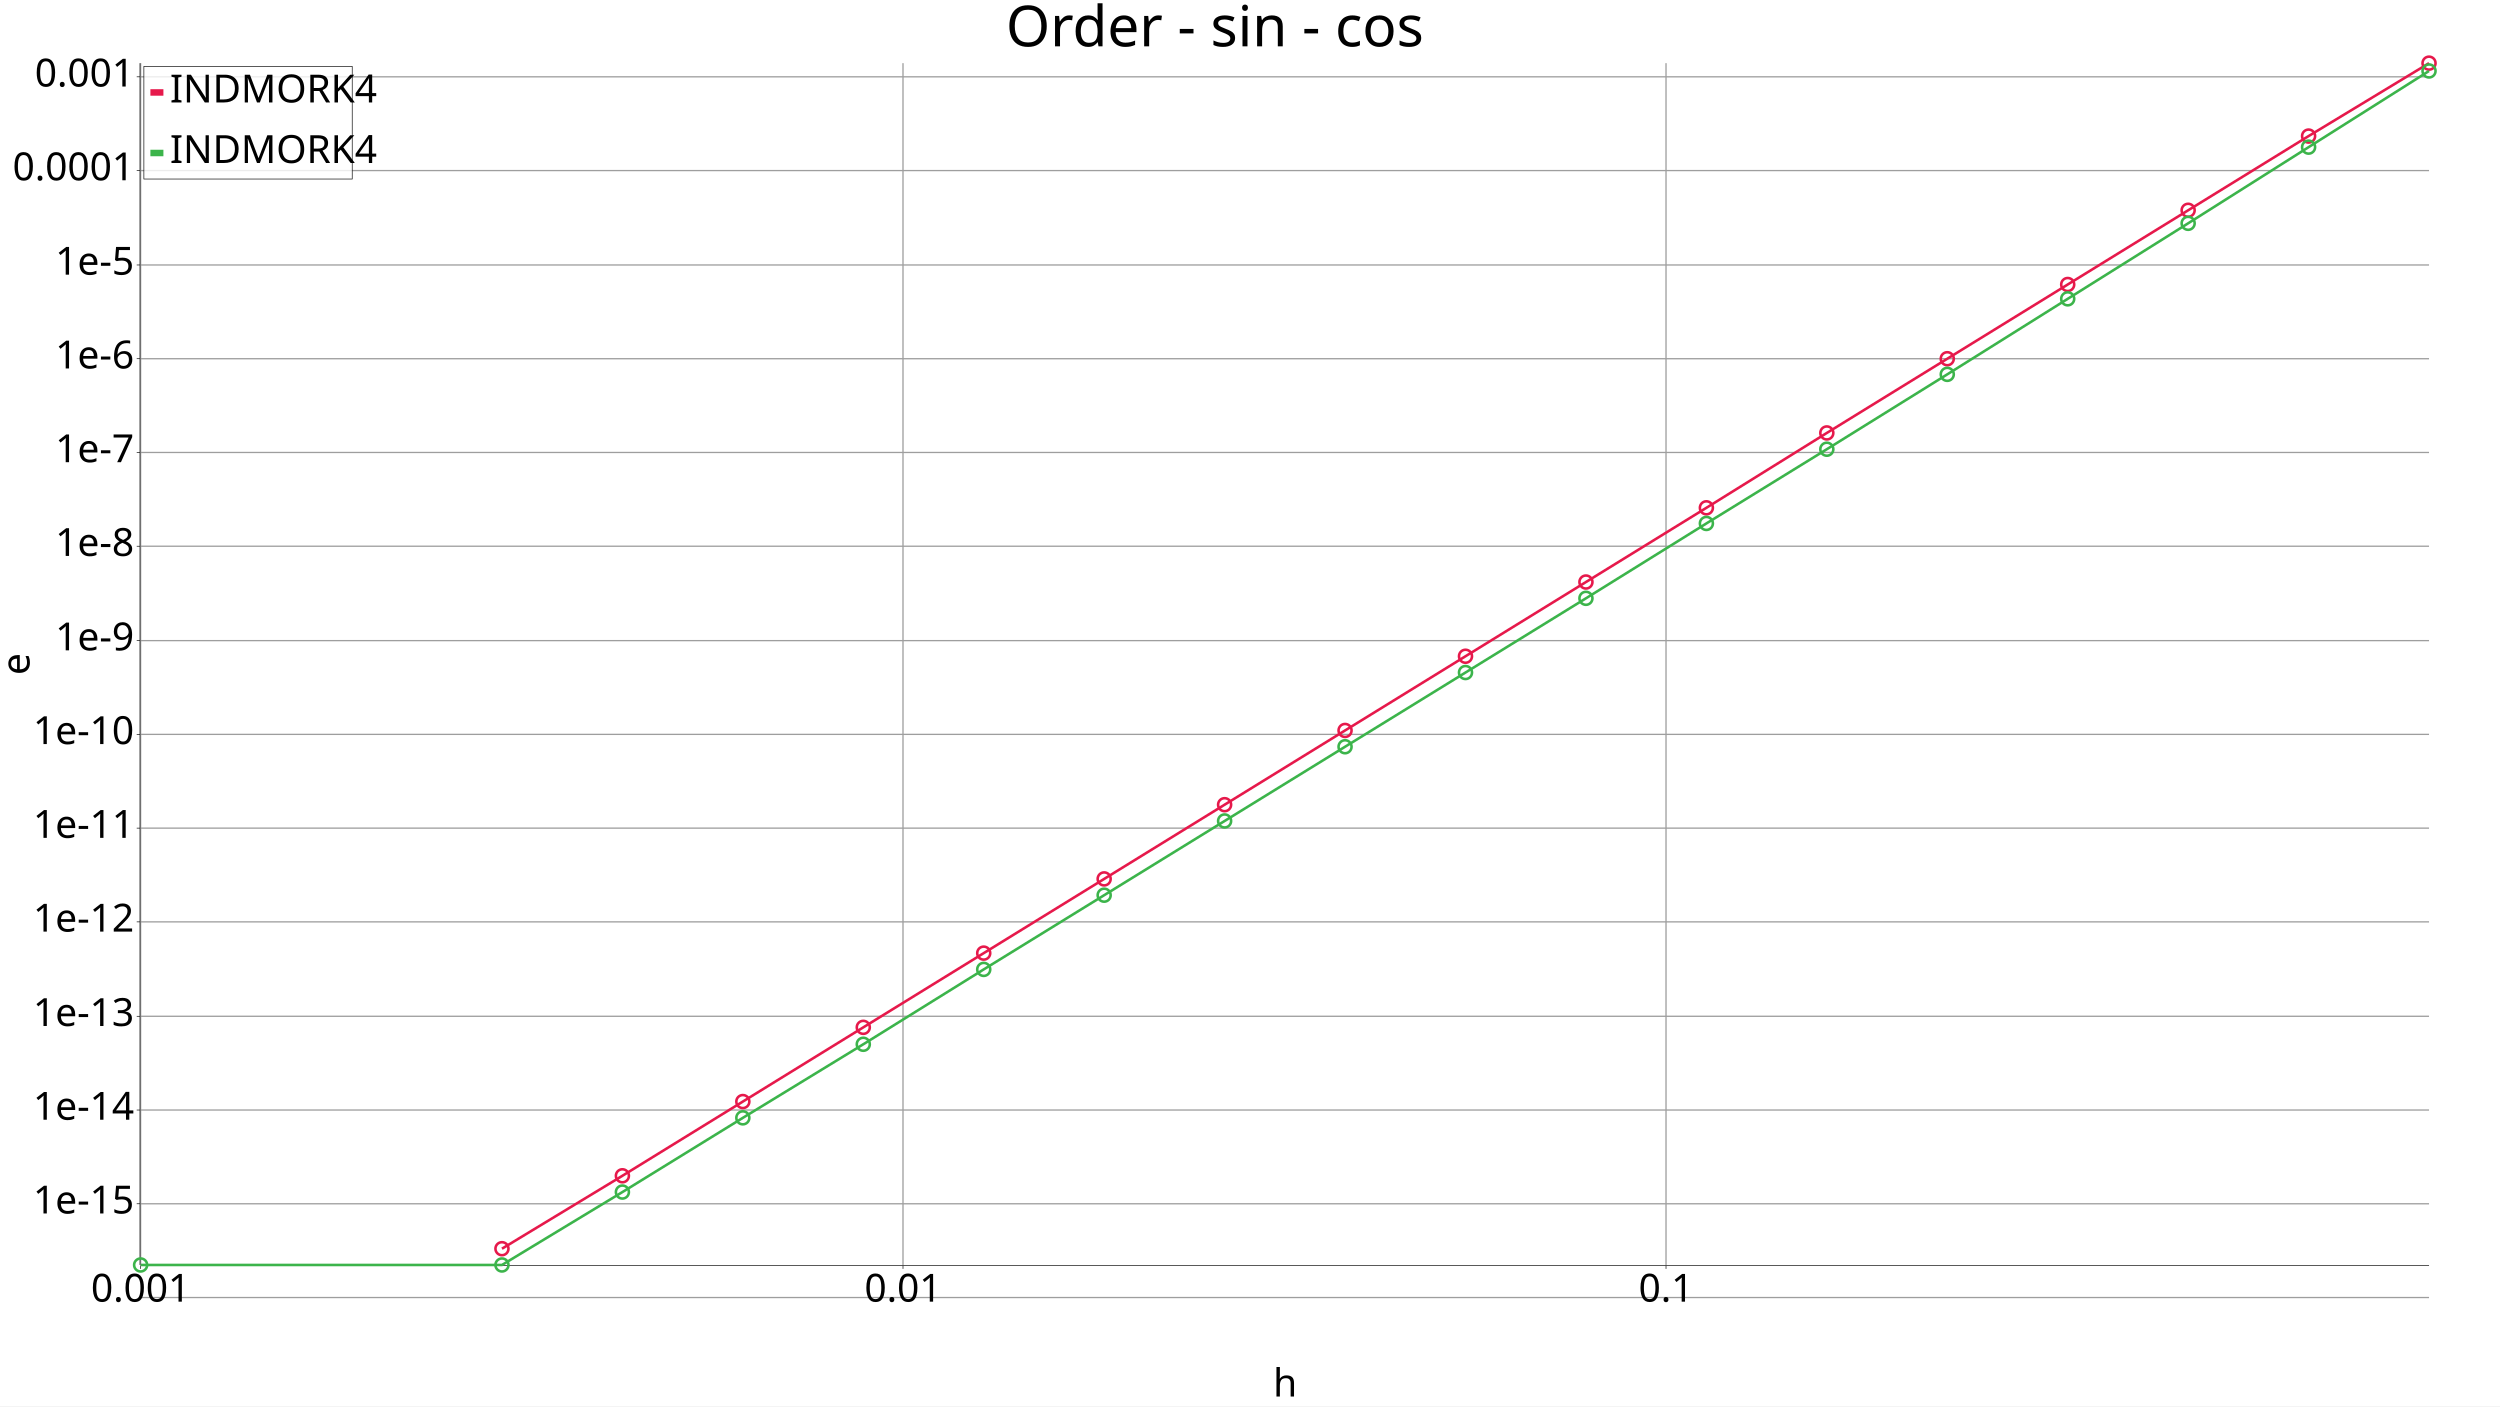
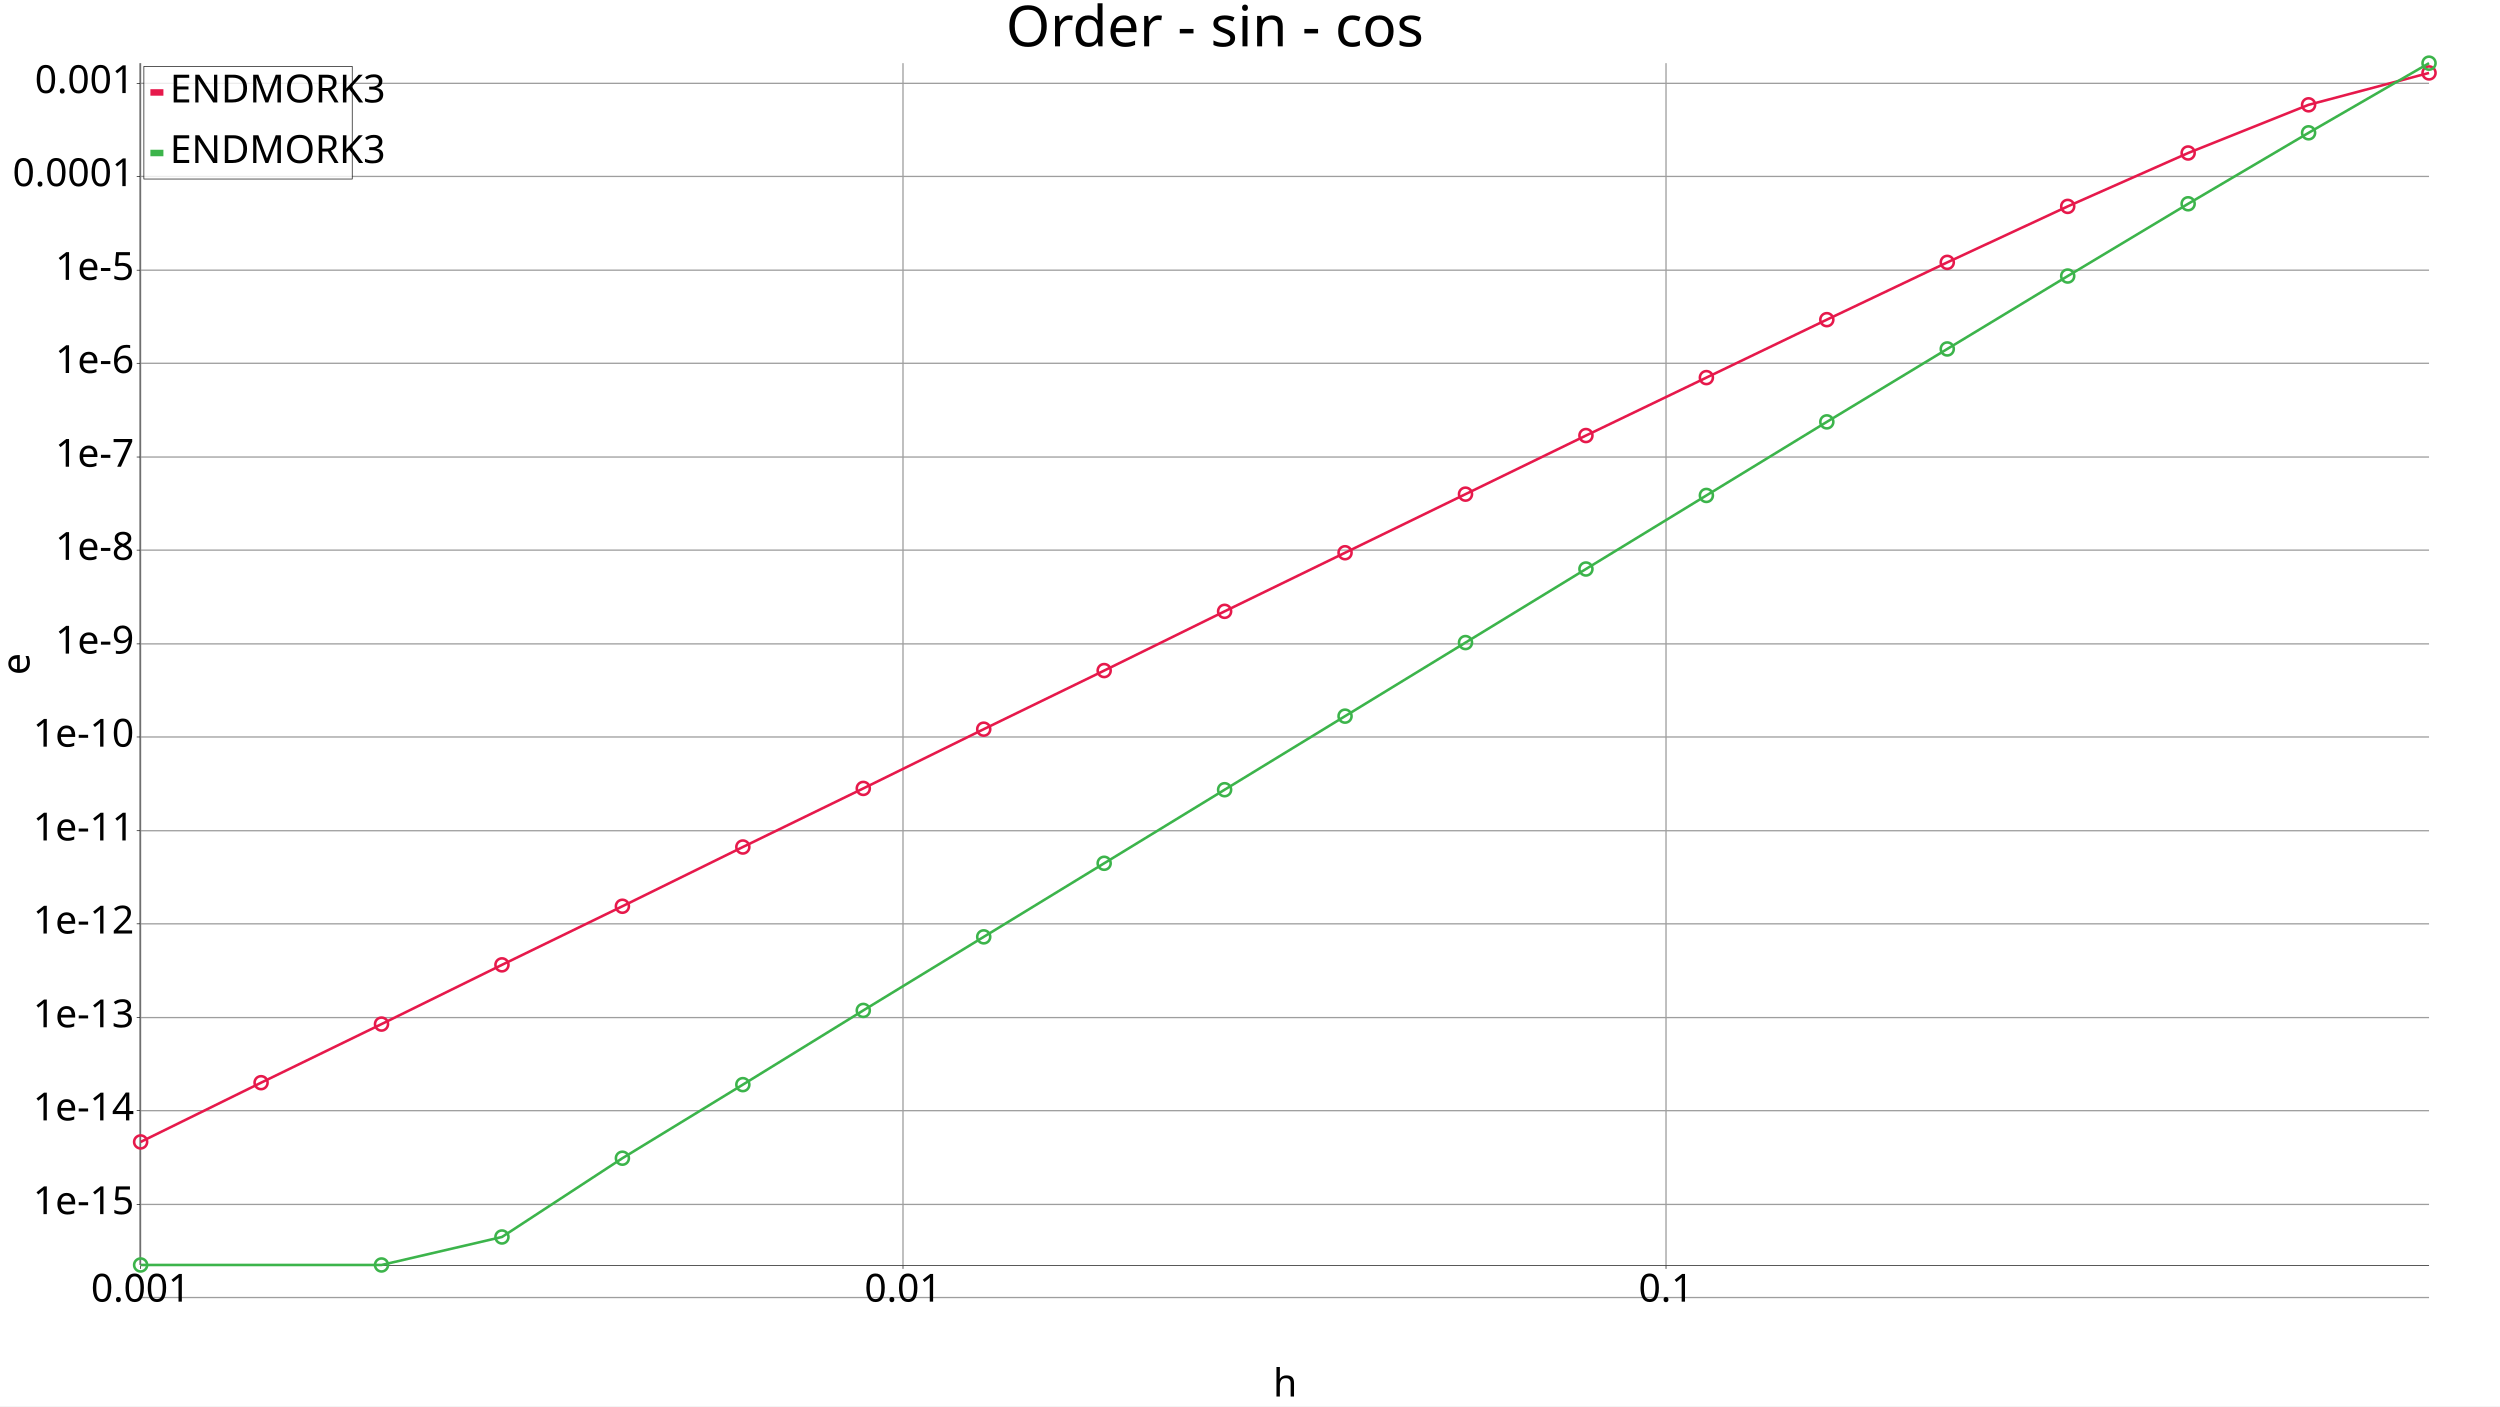
<svg xmlns="http://www.w3.org/2000/svg" width="3840" height="2160" viewBox="0 0 3840 2160">
  <rect x="0" y="0" width="3840" height="2160" opacity="1" fill="#FFFFFF" stroke="none" />
  <text x="1866" y="5" dy="0.76em" text-anchor="middle" font-family="sans-serif" font-size="87.097" opacity="1" fill="#000000">
Order - sin - cos
</text>
  <text x="0" y="1020" dy="0.76em" text-anchor="middle" font-family="sans-serif" font-size="59.677" opacity="1" fill="#000000" transform="rotate(270, 0, 1020)">
e
</text>
  <text x="1974" y="2160" dy="-0.5ex" text-anchor="middle" font-family="sans-serif" font-size="59.677" opacity="1" fill="#000000">
h
</text>
  <line opacity="1" stroke="#9E9E9E" stroke-width="2" x1="216" y1="1943" x2="216" y2="97" />
  <line opacity="1" stroke="#9E9E9E" stroke-width="2" x1="1387" y1="1943" x2="1387" y2="97" />
  <line opacity="1" stroke="#9E9E9E" stroke-width="2" x1="2559" y1="1943" x2="2559" y2="97" />
  <line opacity="1" stroke="#9E9E9E" stroke-width="2" x1="216" y1="1993" x2="3731" y2="1993" />
-   <line opacity="1" stroke="#9E9E9E" stroke-width="2" x1="216" y1="1849" x2="3731" y2="1849" />
-   <line opacity="1" stroke="#9E9E9E" stroke-width="2" x1="216" y1="1705" x2="3731" y2="1705" />
-   <line opacity="1" stroke="#9E9E9E" stroke-width="2" x1="216" y1="1561" x2="3731" y2="1561" />
-   <line opacity="1" stroke="#9E9E9E" stroke-width="2" x1="216" y1="1416" x2="3731" y2="1416" />
-   <line opacity="1" stroke="#9E9E9E" stroke-width="2" x1="216" y1="1272" x2="3731" y2="1272" />
-   <line opacity="1" stroke="#9E9E9E" stroke-width="2" x1="216" y1="1128" x2="3731" y2="1128" />
-   <line opacity="1" stroke="#9E9E9E" stroke-width="2" x1="216" y1="984" x2="3731" y2="984" />
-   <line opacity="1" stroke="#9E9E9E" stroke-width="2" x1="216" y1="839" x2="3731" y2="839" />
-   <line opacity="1" stroke="#9E9E9E" stroke-width="2" x1="216" y1="695" x2="3731" y2="695" />
-   <line opacity="1" stroke="#9E9E9E" stroke-width="2" x1="216" y1="551" x2="3731" y2="551" />
-   <line opacity="1" stroke="#9E9E9E" stroke-width="2" x1="216" y1="407" x2="3731" y2="407" />
-   <line opacity="1" stroke="#9E9E9E" stroke-width="2" x1="216" y1="262" x2="3731" y2="262" />
-   <line opacity="1" stroke="#9E9E9E" stroke-width="2" x1="216" y1="118" x2="3731" y2="118" />
+   <line opacity="1" stroke="#9E9E9E" stroke-width="2" x1="216" y1="1850" x2="3731" y2="1850" />
+   <line opacity="1" stroke="#9E9E9E" stroke-width="2" x1="216" y1="1706" x2="3731" y2="1706" />
+   <line opacity="1" stroke="#9E9E9E" stroke-width="2" x1="216" y1="1563" x2="3731" y2="1563" />
+   <line opacity="1" stroke="#9E9E9E" stroke-width="2" x1="216" y1="1419" x2="3731" y2="1419" />
+   <line opacity="1" stroke="#9E9E9E" stroke-width="2" x1="216" y1="1276" x2="3731" y2="1276" />
+   <line opacity="1" stroke="#9E9E9E" stroke-width="2" x1="216" y1="1132" x2="3731" y2="1132" />
+   <line opacity="1" stroke="#9E9E9E" stroke-width="2" x1="216" y1="989" x2="3731" y2="989" />
+   <line opacity="1" stroke="#9E9E9E" stroke-width="2" x1="216" y1="845" x2="3731" y2="845" />
+   <line opacity="1" stroke="#9E9E9E" stroke-width="2" x1="216" y1="702" x2="3731" y2="702" />
+   <line opacity="1" stroke="#9E9E9E" stroke-width="2" x1="216" y1="558" x2="3731" y2="558" />
+   <line opacity="1" stroke="#9E9E9E" stroke-width="2" x1="216" y1="415" x2="3731" y2="415" />
+   <line opacity="1" stroke="#9E9E9E" stroke-width="2" x1="216" y1="271" x2="3731" y2="271" />
+   <line opacity="1" stroke="#9E9E9E" stroke-width="2" x1="216" y1="128" x2="3731" y2="128" />
  <polyline fill="none" opacity="1" stroke="#000000" stroke-width="1" points="215,97 215,1943 " />
-   <text x="206" y="1849" dy="0.5ex" text-anchor="end" font-family="sans-serif" font-size="59.677" opacity="1" fill="#000000">
+   <text x="206" y="1850" dy="0.5ex" text-anchor="end" font-family="sans-serif" font-size="59.677" opacity="1" fill="#000000">
1e-15
</text>
-   <polyline fill="none" opacity="1" stroke="#000000" stroke-width="1" points="210,1849 215,1849 " />
-   <text x="206" y="1705" dy="0.5ex" text-anchor="end" font-family="sans-serif" font-size="59.677" opacity="1" fill="#000000">
+   <polyline fill="none" opacity="1" stroke="#000000" stroke-width="1" points="210,1850 215,1850 " />
+   <text x="206" y="1706" dy="0.5ex" text-anchor="end" font-family="sans-serif" font-size="59.677" opacity="1" fill="#000000">
1e-14
</text>
-   <polyline fill="none" opacity="1" stroke="#000000" stroke-width="1" points="210,1705 215,1705 " />
-   <text x="206" y="1561" dy="0.5ex" text-anchor="end" font-family="sans-serif" font-size="59.677" opacity="1" fill="#000000">
+   <polyline fill="none" opacity="1" stroke="#000000" stroke-width="1" points="210,1706 215,1706 " />
+   <text x="206" y="1563" dy="0.5ex" text-anchor="end" font-family="sans-serif" font-size="59.677" opacity="1" fill="#000000">
1e-13
</text>
-   <polyline fill="none" opacity="1" stroke="#000000" stroke-width="1" points="210,1561 215,1561 " />
-   <text x="206" y="1416" dy="0.5ex" text-anchor="end" font-family="sans-serif" font-size="59.677" opacity="1" fill="#000000">
+   <polyline fill="none" opacity="1" stroke="#000000" stroke-width="1" points="210,1563 215,1563 " />
+   <text x="206" y="1419" dy="0.5ex" text-anchor="end" font-family="sans-serif" font-size="59.677" opacity="1" fill="#000000">
1e-12
</text>
-   <polyline fill="none" opacity="1" stroke="#000000" stroke-width="1" points="210,1416 215,1416 " />
-   <text x="206" y="1272" dy="0.5ex" text-anchor="end" font-family="sans-serif" font-size="59.677" opacity="1" fill="#000000">
+   <polyline fill="none" opacity="1" stroke="#000000" stroke-width="1" points="210,1419 215,1419 " />
+   <text x="206" y="1276" dy="0.5ex" text-anchor="end" font-family="sans-serif" font-size="59.677" opacity="1" fill="#000000">
1e-11
</text>
-   <polyline fill="none" opacity="1" stroke="#000000" stroke-width="1" points="210,1272 215,1272 " />
-   <text x="206" y="1128" dy="0.5ex" text-anchor="end" font-family="sans-serif" font-size="59.677" opacity="1" fill="#000000">
+   <polyline fill="none" opacity="1" stroke="#000000" stroke-width="1" points="210,1276 215,1276 " />
+   <text x="206" y="1132" dy="0.5ex" text-anchor="end" font-family="sans-serif" font-size="59.677" opacity="1" fill="#000000">
1e-10
</text>
-   <polyline fill="none" opacity="1" stroke="#000000" stroke-width="1" points="210,1128 215,1128 " />
-   <text x="206" y="984" dy="0.5ex" text-anchor="end" font-family="sans-serif" font-size="59.677" opacity="1" fill="#000000">
+   <polyline fill="none" opacity="1" stroke="#000000" stroke-width="1" points="210,1132 215,1132 " />
+   <text x="206" y="989" dy="0.5ex" text-anchor="end" font-family="sans-serif" font-size="59.677" opacity="1" fill="#000000">
1e-9
</text>
-   <polyline fill="none" opacity="1" stroke="#000000" stroke-width="1" points="210,984 215,984 " />
-   <text x="206" y="839" dy="0.5ex" text-anchor="end" font-family="sans-serif" font-size="59.677" opacity="1" fill="#000000">
+   <polyline fill="none" opacity="1" stroke="#000000" stroke-width="1" points="210,989 215,989 " />
+   <text x="206" y="845" dy="0.5ex" text-anchor="end" font-family="sans-serif" font-size="59.677" opacity="1" fill="#000000">
1e-8
</text>
-   <polyline fill="none" opacity="1" stroke="#000000" stroke-width="1" points="210,839 215,839 " />
-   <text x="206" y="695" dy="0.5ex" text-anchor="end" font-family="sans-serif" font-size="59.677" opacity="1" fill="#000000">
+   <polyline fill="none" opacity="1" stroke="#000000" stroke-width="1" points="210,845 215,845 " />
+   <text x="206" y="702" dy="0.5ex" text-anchor="end" font-family="sans-serif" font-size="59.677" opacity="1" fill="#000000">
1e-7
</text>
-   <polyline fill="none" opacity="1" stroke="#000000" stroke-width="1" points="210,695 215,695 " />
-   <text x="206" y="551" dy="0.5ex" text-anchor="end" font-family="sans-serif" font-size="59.677" opacity="1" fill="#000000">
+   <polyline fill="none" opacity="1" stroke="#000000" stroke-width="1" points="210,702 215,702 " />
+   <text x="206" y="558" dy="0.5ex" text-anchor="end" font-family="sans-serif" font-size="59.677" opacity="1" fill="#000000">
1e-6
</text>
-   <polyline fill="none" opacity="1" stroke="#000000" stroke-width="1" points="210,551 215,551 " />
-   <text x="206" y="407" dy="0.5ex" text-anchor="end" font-family="sans-serif" font-size="59.677" opacity="1" fill="#000000">
+   <polyline fill="none" opacity="1" stroke="#000000" stroke-width="1" points="210,558 215,558 " />
+   <text x="206" y="415" dy="0.5ex" text-anchor="end" font-family="sans-serif" font-size="59.677" opacity="1" fill="#000000">
1e-5
</text>
-   <polyline fill="none" opacity="1" stroke="#000000" stroke-width="1" points="210,407 215,407 " />
-   <text x="206" y="262" dy="0.5ex" text-anchor="end" font-family="sans-serif" font-size="59.677" opacity="1" fill="#000000">
+   <polyline fill="none" opacity="1" stroke="#000000" stroke-width="1" points="210,415 215,415 " />
+   <text x="206" y="271" dy="0.5ex" text-anchor="end" font-family="sans-serif" font-size="59.677" opacity="1" fill="#000000">
0.0001
</text>
-   <polyline fill="none" opacity="1" stroke="#000000" stroke-width="1" points="210,262 215,262 " />
-   <text x="206" y="118" dy="0.5ex" text-anchor="end" font-family="sans-serif" font-size="59.677" opacity="1" fill="#000000">
+   <polyline fill="none" opacity="1" stroke="#000000" stroke-width="1" points="210,271 215,271 " />
+   <text x="206" y="128" dy="0.5ex" text-anchor="end" font-family="sans-serif" font-size="59.677" opacity="1" fill="#000000">
0.001
</text>
-   <polyline fill="none" opacity="1" stroke="#000000" stroke-width="1" points="210,118 215,118 " />
+   <polyline fill="none" opacity="1" stroke="#000000" stroke-width="1" points="210,128 215,128 " />
  <polyline fill="none" opacity="1" stroke="#000000" stroke-width="1" points="216,1944 3731,1944 " />
  <text x="216" y="1954" dy="0.76em" text-anchor="middle" font-family="sans-serif" font-size="59.677" opacity="1" fill="#000000">
0.001
</text>
  <polyline fill="none" opacity="1" stroke="#000000" stroke-width="1" points="216,1944 216,1949 " />
  <text x="1387" y="1954" dy="0.76em" text-anchor="middle" font-family="sans-serif" font-size="59.677" opacity="1" fill="#000000">
0.01
</text>
  <polyline fill="none" opacity="1" stroke="#000000" stroke-width="1" points="1387,1944 1387,1949 " />
  <text x="2559" y="1954" dy="0.76em" text-anchor="middle" font-family="sans-serif" font-size="59.677" opacity="1" fill="#000000">
0.1
</text>
  <polyline fill="none" opacity="1" stroke="#000000" stroke-width="1" points="2559,1944 2559,1949 " />
-   <circle cx="771" cy="1918" r="10" opacity="1" fill="none" stroke="#E6194B" stroke-width="4" />
-   <circle cx="956" cy="1806" r="10" opacity="1" fill="none" stroke="#E6194B" stroke-width="4" />
-   <circle cx="1141" cy="1692" r="10" opacity="1" fill="none" stroke="#E6194B" stroke-width="4" />
-   <circle cx="1326" cy="1578" r="10" opacity="1" fill="none" stroke="#E6194B" stroke-width="4" />
-   <circle cx="1511" cy="1464" r="10" opacity="1" fill="none" stroke="#E6194B" stroke-width="4" />
-   <circle cx="1696" cy="1350" r="10" opacity="1" fill="none" stroke="#E6194B" stroke-width="4" />
-   <circle cx="1881" cy="1236" r="10" opacity="1" fill="none" stroke="#E6194B" stroke-width="4" />
-   <circle cx="2066" cy="1122" r="10" opacity="1" fill="none" stroke="#E6194B" stroke-width="4" />
-   <circle cx="2251" cy="1008" r="10" opacity="1" fill="none" stroke="#E6194B" stroke-width="4" />
-   <circle cx="2436" cy="894" r="10" opacity="1" fill="none" stroke="#E6194B" stroke-width="4" />
-   <circle cx="2621" cy="780" r="10" opacity="1" fill="none" stroke="#E6194B" stroke-width="4" />
-   <circle cx="2806" cy="665" r="10" opacity="1" fill="none" stroke="#E6194B" stroke-width="4" />
-   <circle cx="2991" cy="551" r="10" opacity="1" fill="none" stroke="#E6194B" stroke-width="4" />
-   <circle cx="3176" cy="437" r="10" opacity="1" fill="none" stroke="#E6194B" stroke-width="4" />
-   <circle cx="3361" cy="323" r="10" opacity="1" fill="none" stroke="#E6194B" stroke-width="4" />
-   <circle cx="3546" cy="209" r="10" opacity="1" fill="none" stroke="#E6194B" stroke-width="4" />
-   <circle cx="3731" cy="97" r="10" opacity="1" fill="none" stroke="#E6194B" stroke-width="4" />
-   <polyline fill="none" opacity="1" stroke="#E6194B" stroke-width="4" points="771,1918 956,1806 1141,1692 1326,1578 1511,1464 1696,1350 1881,1236 2066,1122 2251,1008 2436,894 2621,780 2806,665 2991,551 3176,437 3361,323 3546,209 3731,97 " />
+   <circle cx="216" cy="1754" r="10" opacity="1" fill="none" stroke="#E6194B" stroke-width="4" />
+   <circle cx="401" cy="1663" r="10" opacity="1" fill="none" stroke="#E6194B" stroke-width="4" />
+   <circle cx="586" cy="1573" r="10" opacity="1" fill="none" stroke="#E6194B" stroke-width="4" />
+   <circle cx="771" cy="1482" r="10" opacity="1" fill="none" stroke="#E6194B" stroke-width="4" />
+   <circle cx="956" cy="1392" r="10" opacity="1" fill="none" stroke="#E6194B" stroke-width="4" />
+   <circle cx="1141" cy="1301" r="10" opacity="1" fill="none" stroke="#E6194B" stroke-width="4" />
+   <circle cx="1326" cy="1211" r="10" opacity="1" fill="none" stroke="#E6194B" stroke-width="4" />
+   <circle cx="1511" cy="1120" r="10" opacity="1" fill="none" stroke="#E6194B" stroke-width="4" />
+   <circle cx="1696" cy="1030" r="10" opacity="1" fill="none" stroke="#E6194B" stroke-width="4" />
+   <circle cx="1881" cy="939" r="10" opacity="1" fill="none" stroke="#E6194B" stroke-width="4" />
+   <circle cx="2066" cy="849" r="10" opacity="1" fill="none" stroke="#E6194B" stroke-width="4" />
+   <circle cx="2251" cy="759" r="10" opacity="1" fill="none" stroke="#E6194B" stroke-width="4" />
+   <circle cx="2436" cy="669" r="10" opacity="1" fill="none" stroke="#E6194B" stroke-width="4" />
+   <circle cx="2621" cy="580" r="10" opacity="1" fill="none" stroke="#E6194B" stroke-width="4" />
+   <circle cx="2806" cy="491" r="10" opacity="1" fill="none" stroke="#E6194B" stroke-width="4" />
+   <circle cx="2991" cy="403" r="10" opacity="1" fill="none" stroke="#E6194B" stroke-width="4" />
+   <circle cx="3176" cy="317" r="10" opacity="1" fill="none" stroke="#E6194B" stroke-width="4" />
+   <circle cx="3361" cy="235" r="10" opacity="1" fill="none" stroke="#E6194B" stroke-width="4" />
+   <circle cx="3546" cy="161" r="10" opacity="1" fill="none" stroke="#E6194B" stroke-width="4" />
+   <circle cx="3731" cy="112" r="10" opacity="1" fill="none" stroke="#E6194B" stroke-width="4" />
+   <polyline fill="none" opacity="1" stroke="#E6194B" stroke-width="4" points="216,1754 401,1663 586,1573 771,1482 956,1392 1141,1301 1326,1211 1511,1120 1696,1030 1881,939 2066,849 2251,759 2436,669 2621,580 2806,491 2991,403 3176,317 3361,235 3546,161 3731,112 " />
  <circle cx="216" cy="1943" r="10" opacity="1" fill="none" stroke="#3CB44B" stroke-width="4" />
-   <circle cx="771" cy="1943" r="10" opacity="1" fill="none" stroke="#3CB44B" stroke-width="4" />
-   <circle cx="956" cy="1831" r="10" opacity="1" fill="none" stroke="#3CB44B" stroke-width="4" />
-   <circle cx="1141" cy="1717" r="10" opacity="1" fill="none" stroke="#3CB44B" stroke-width="4" />
-   <circle cx="1326" cy="1604" r="10" opacity="1" fill="none" stroke="#3CB44B" stroke-width="4" />
-   <circle cx="1511" cy="1489" r="10" opacity="1" fill="none" stroke="#3CB44B" stroke-width="4" />
-   <circle cx="1696" cy="1375" r="10" opacity="1" fill="none" stroke="#3CB44B" stroke-width="4" />
-   <circle cx="1881" cy="1261" r="10" opacity="1" fill="none" stroke="#3CB44B" stroke-width="4" />
-   <circle cx="2066" cy="1147" r="10" opacity="1" fill="none" stroke="#3CB44B" stroke-width="4" />
-   <circle cx="2251" cy="1033" r="10" opacity="1" fill="none" stroke="#3CB44B" stroke-width="4" />
-   <circle cx="2436" cy="919" r="10" opacity="1" fill="none" stroke="#3CB44B" stroke-width="4" />
-   <circle cx="2621" cy="804" r="10" opacity="1" fill="none" stroke="#3CB44B" stroke-width="4" />
-   <circle cx="2806" cy="690" r="10" opacity="1" fill="none" stroke="#3CB44B" stroke-width="4" />
-   <circle cx="2991" cy="575" r="10" opacity="1" fill="none" stroke="#3CB44B" stroke-width="4" />
-   <circle cx="3176" cy="459" r="10" opacity="1" fill="none" stroke="#3CB44B" stroke-width="4" />
-   <circle cx="3361" cy="343" r="10" opacity="1" fill="none" stroke="#3CB44B" stroke-width="4" />
-   <circle cx="3546" cy="226" r="10" opacity="1" fill="none" stroke="#3CB44B" stroke-width="4" />
-   <circle cx="3731" cy="109" r="10" opacity="1" fill="none" stroke="#3CB44B" stroke-width="4" />
-   <polyline fill="none" opacity="1" stroke="#3CB44B" stroke-width="4" points="216,1943 771,1943 956,1831 1141,1717 1326,1604 1511,1489 1696,1375 1881,1261 2066,1147 2251,1033 2436,919 2621,804 2806,690 2991,575 3176,459 3361,343 3546,226 3731,109 " />
+   <circle cx="586" cy="1943" r="10" opacity="1" fill="none" stroke="#3CB44B" stroke-width="4" />
+   <circle cx="771" cy="1900" r="10" opacity="1" fill="none" stroke="#3CB44B" stroke-width="4" />
+   <circle cx="956" cy="1779" r="10" opacity="1" fill="none" stroke="#3CB44B" stroke-width="4" />
+   <circle cx="1141" cy="1666" r="10" opacity="1" fill="none" stroke="#3CB44B" stroke-width="4" />
+   <circle cx="1326" cy="1552" r="10" opacity="1" fill="none" stroke="#3CB44B" stroke-width="4" />
+   <circle cx="1511" cy="1439" r="10" opacity="1" fill="none" stroke="#3CB44B" stroke-width="4" />
+   <circle cx="1696" cy="1326" r="10" opacity="1" fill="none" stroke="#3CB44B" stroke-width="4" />
+   <circle cx="1881" cy="1213" r="10" opacity="1" fill="none" stroke="#3CB44B" stroke-width="4" />
+   <circle cx="2066" cy="1100" r="10" opacity="1" fill="none" stroke="#3CB44B" stroke-width="4" />
+   <circle cx="2251" cy="987" r="10" opacity="1" fill="none" stroke="#3CB44B" stroke-width="4" />
+   <circle cx="2436" cy="874" r="10" opacity="1" fill="none" stroke="#3CB44B" stroke-width="4" />
+   <circle cx="2621" cy="761" r="10" opacity="1" fill="none" stroke="#3CB44B" stroke-width="4" />
+   <circle cx="2806" cy="648" r="10" opacity="1" fill="none" stroke="#3CB44B" stroke-width="4" />
+   <circle cx="2991" cy="536" r="10" opacity="1" fill="none" stroke="#3CB44B" stroke-width="4" />
+   <circle cx="3176" cy="424" r="10" opacity="1" fill="none" stroke="#3CB44B" stroke-width="4" />
+   <circle cx="3361" cy="313" r="10" opacity="1" fill="none" stroke="#3CB44B" stroke-width="4" />
+   <circle cx="3546" cy="204" r="10" opacity="1" fill="none" stroke="#3CB44B" stroke-width="4" />
+   <circle cx="3731" cy="97" r="10" opacity="1" fill="none" stroke="#3CB44B" stroke-width="4" />
+   <polyline fill="none" opacity="1" stroke="#3CB44B" stroke-width="4" points="216,1943 586,1943 771,1900 956,1779 1141,1666 1326,1552 1511,1439 1696,1326 1881,1213 2066,1100 2251,987 2436,874 2621,761 2806,648 2991,536 3176,424 3361,313 3546,204 3731,97 " />
  <rect x="221" y="102" width="320" height="173" opacity="0.8" fill="#FFFFFF" stroke="none" />
  <rect x="221" y="102" width="320" height="173" opacity="1" fill="none" stroke="#000000" />
  <text x="261" y="112" dy="0.76em" text-anchor="start" font-family="sans-serif" font-size="59.677" opacity="1" fill="#000000">
- INDMORK4
+ ENDMORK3
</text>
  <text x="261" y="205" dy="0.76em" text-anchor="start" font-family="sans-serif" font-size="59.677" opacity="1" fill="#000000">
- INDMORK4
+ ENDMORK3
</text>
  <polyline fill="none" opacity="1" stroke="#E6194B" stroke-width="10" points="231,142 251,142 " />
  <polyline fill="none" opacity="1" stroke="#3CB44B" stroke-width="10" points="231,235 251,235 " />
</svg>
